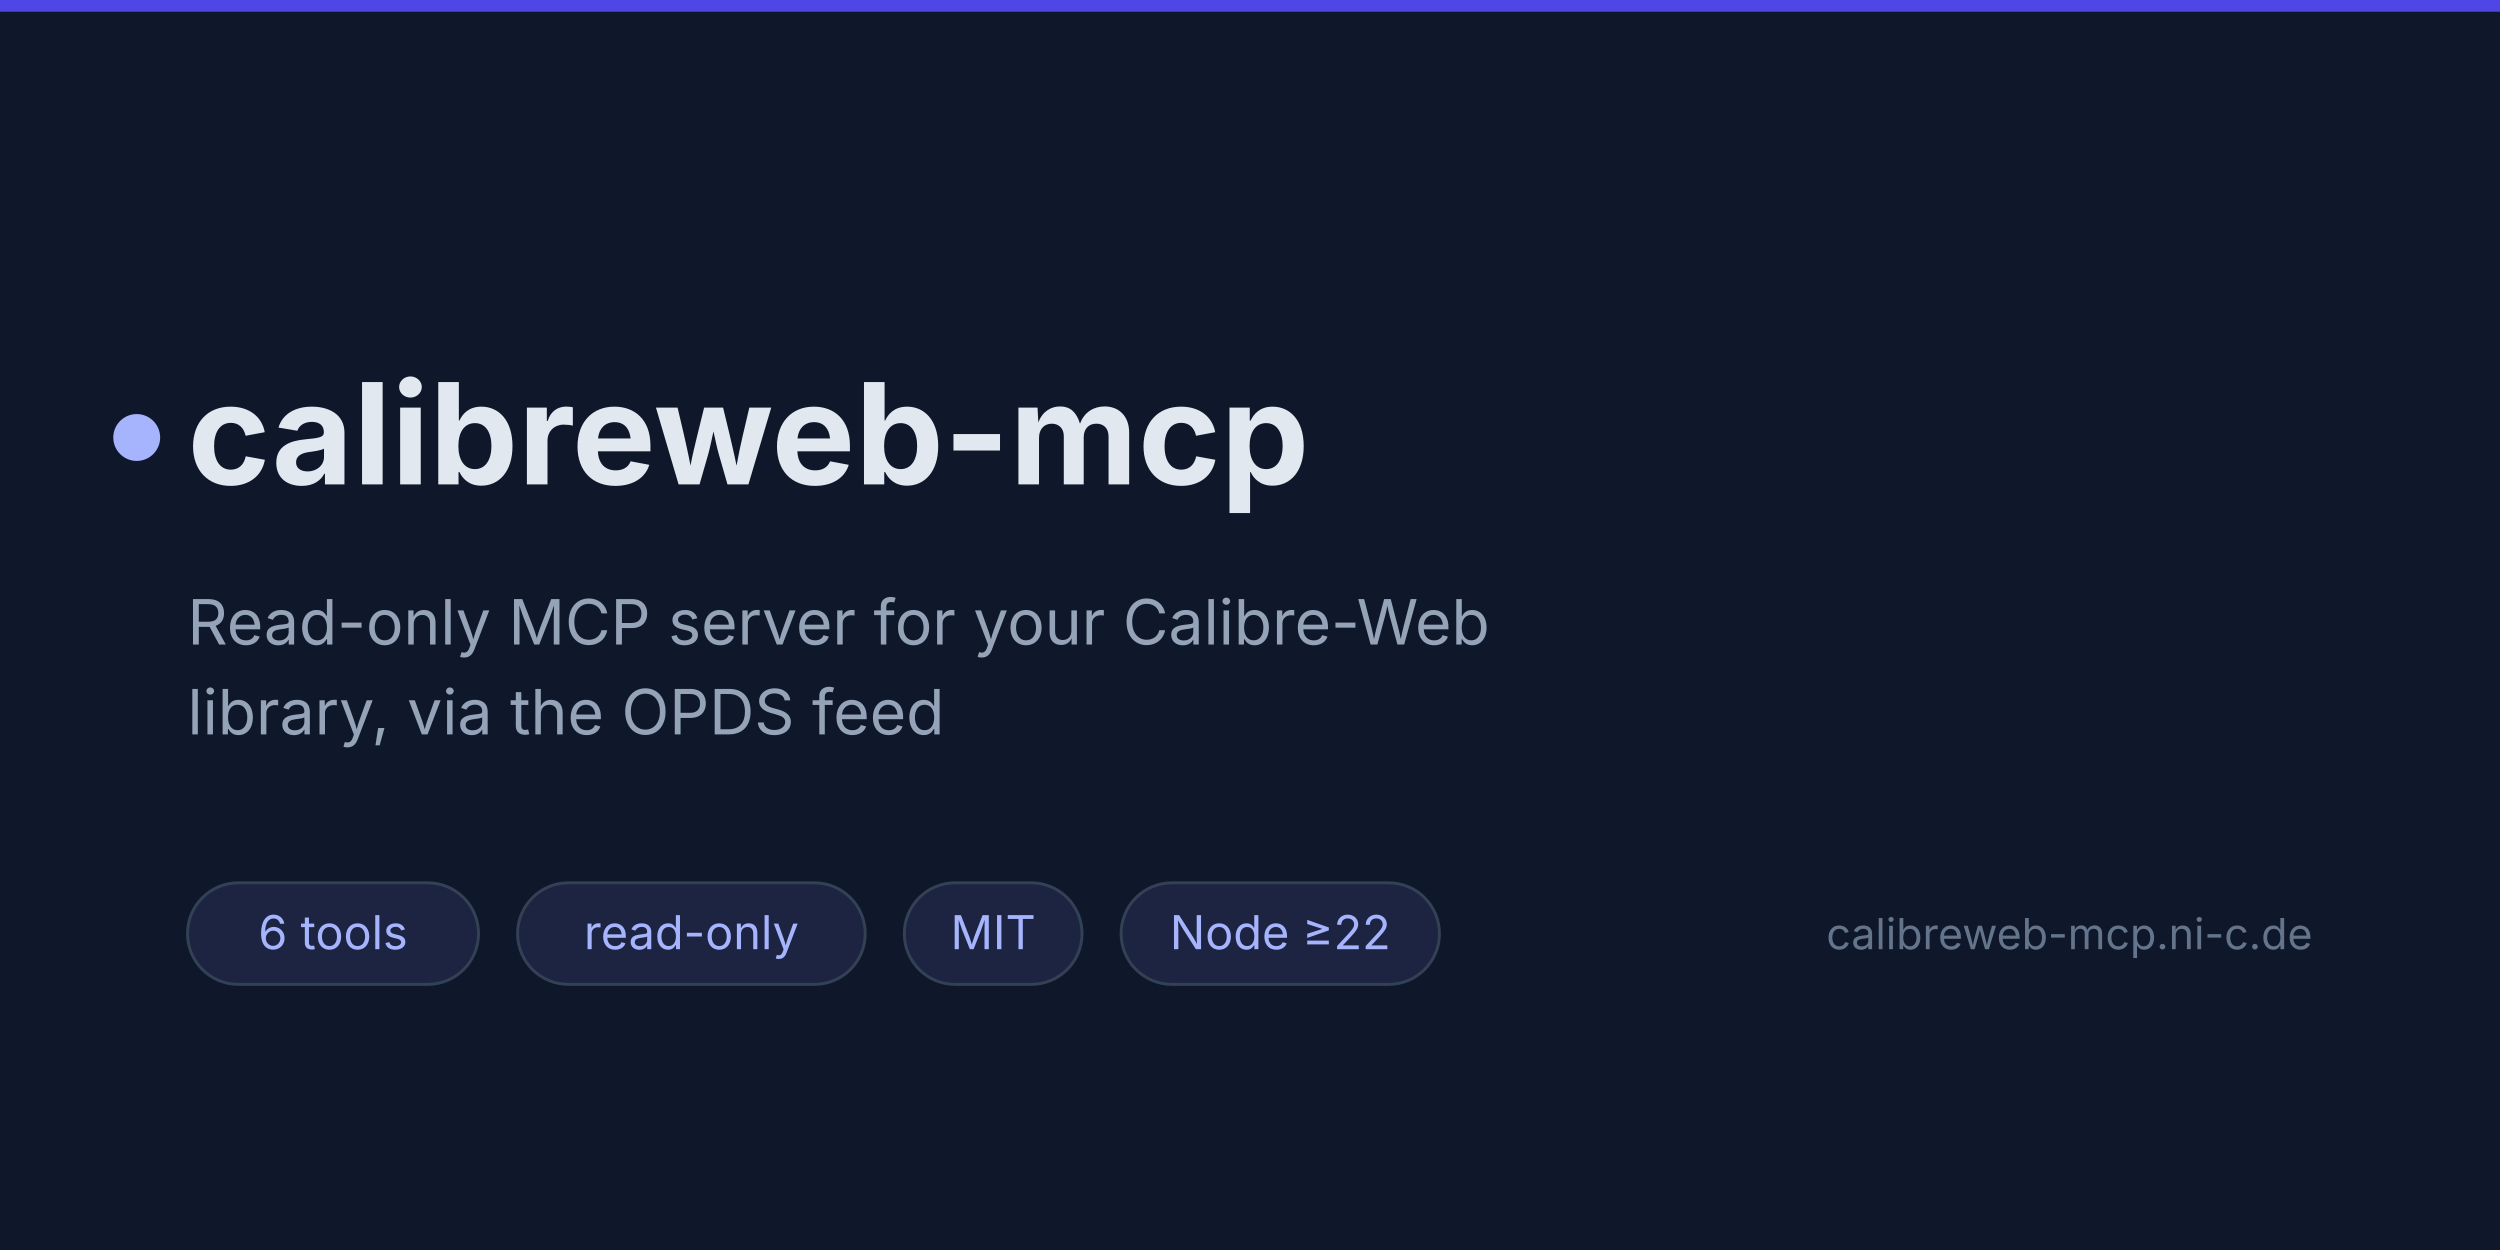
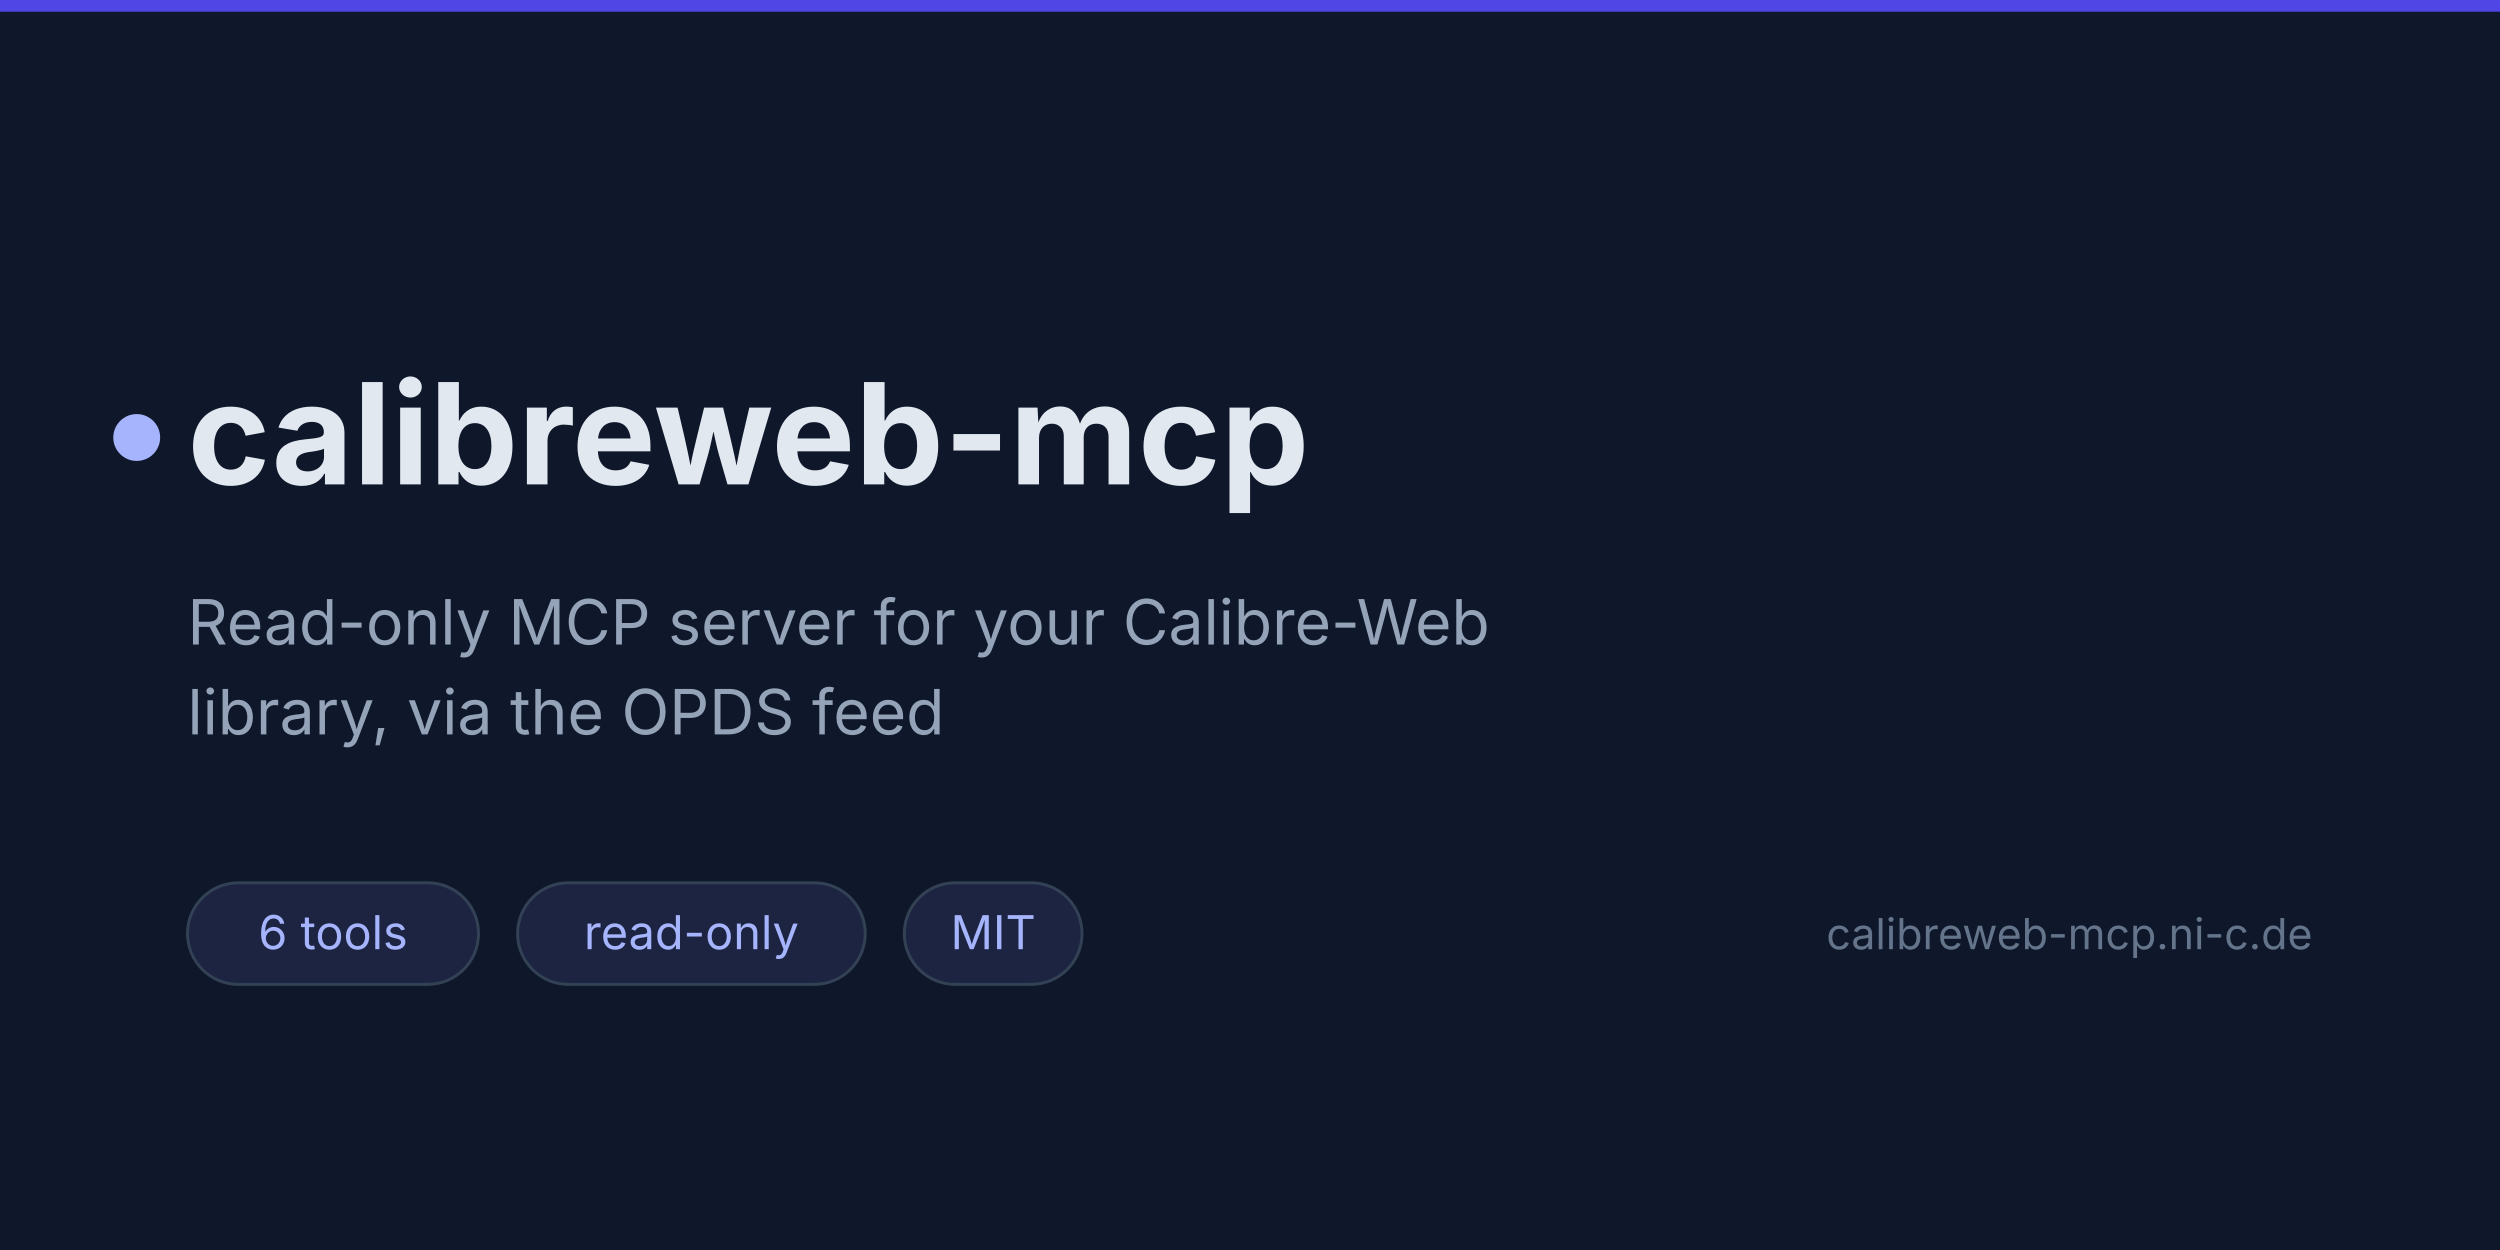
<svg xmlns="http://www.w3.org/2000/svg" viewBox="0 0 1280 640" width="1280" height="640">
  <style>
    text { font-family: Inter, "Fira Sans", "DejaVu Sans", sans-serif; }
    .title { font-size: 72px; font-weight: 700; fill: #e2e8f0; }
    .tagline { font-size: 32px; fill: #94a3b8; }
    .pill { fill: rgba(129, 140, 248, 0.12); stroke: #334155; stroke-width: 1.5; }
    .pill-label { font-size: 24px; fill: #a5b4fc; }
    .site { font-size: 22px; fill: #64748b; }
  </style>
  <rect x="0" y="0" width="1280" height="640" fill="#0f172a" />
  <rect x="0" y="0" width="1280" height="6" fill="#4f46e5" />
  <circle cx="70" cy="224" r="12" fill="#a5b4fc" />
  <text class="title" x="96" y="248">calibreweb-mcp</text>
  <text class="tagline" x="96" y="330">Read-only MCP server for your Calibre-Web</text>
  <text class="tagline" x="96" y="376">library, via the OPDS feed</text>
  <rect class="pill" x="96" y="452" width="149" height="52" rx="26" />
  <text class="pill-label" x="170.5" y="486" text-anchor="middle">6 tools</text>
  <rect class="pill" x="265" y="452" width="178" height="52" rx="26" />
  <text class="pill-label" x="354" y="486" text-anchor="middle">read-only</text>
  <rect class="pill" x="463" y="452" width="91" height="52" rx="26" />
  <text class="pill-label" x="508.5" y="486" text-anchor="middle">MIT</text>
-   <rect class="pill" x="574" y="452" width="163" height="52" rx="26" />
-   <text class="pill-label" x="655.5" y="486" text-anchor="middle">Node ≥22</text>
  <text class="site" x="1184" y="486" text-anchor="end">calibreweb-mcp.ni-c.de</text>
</svg>
